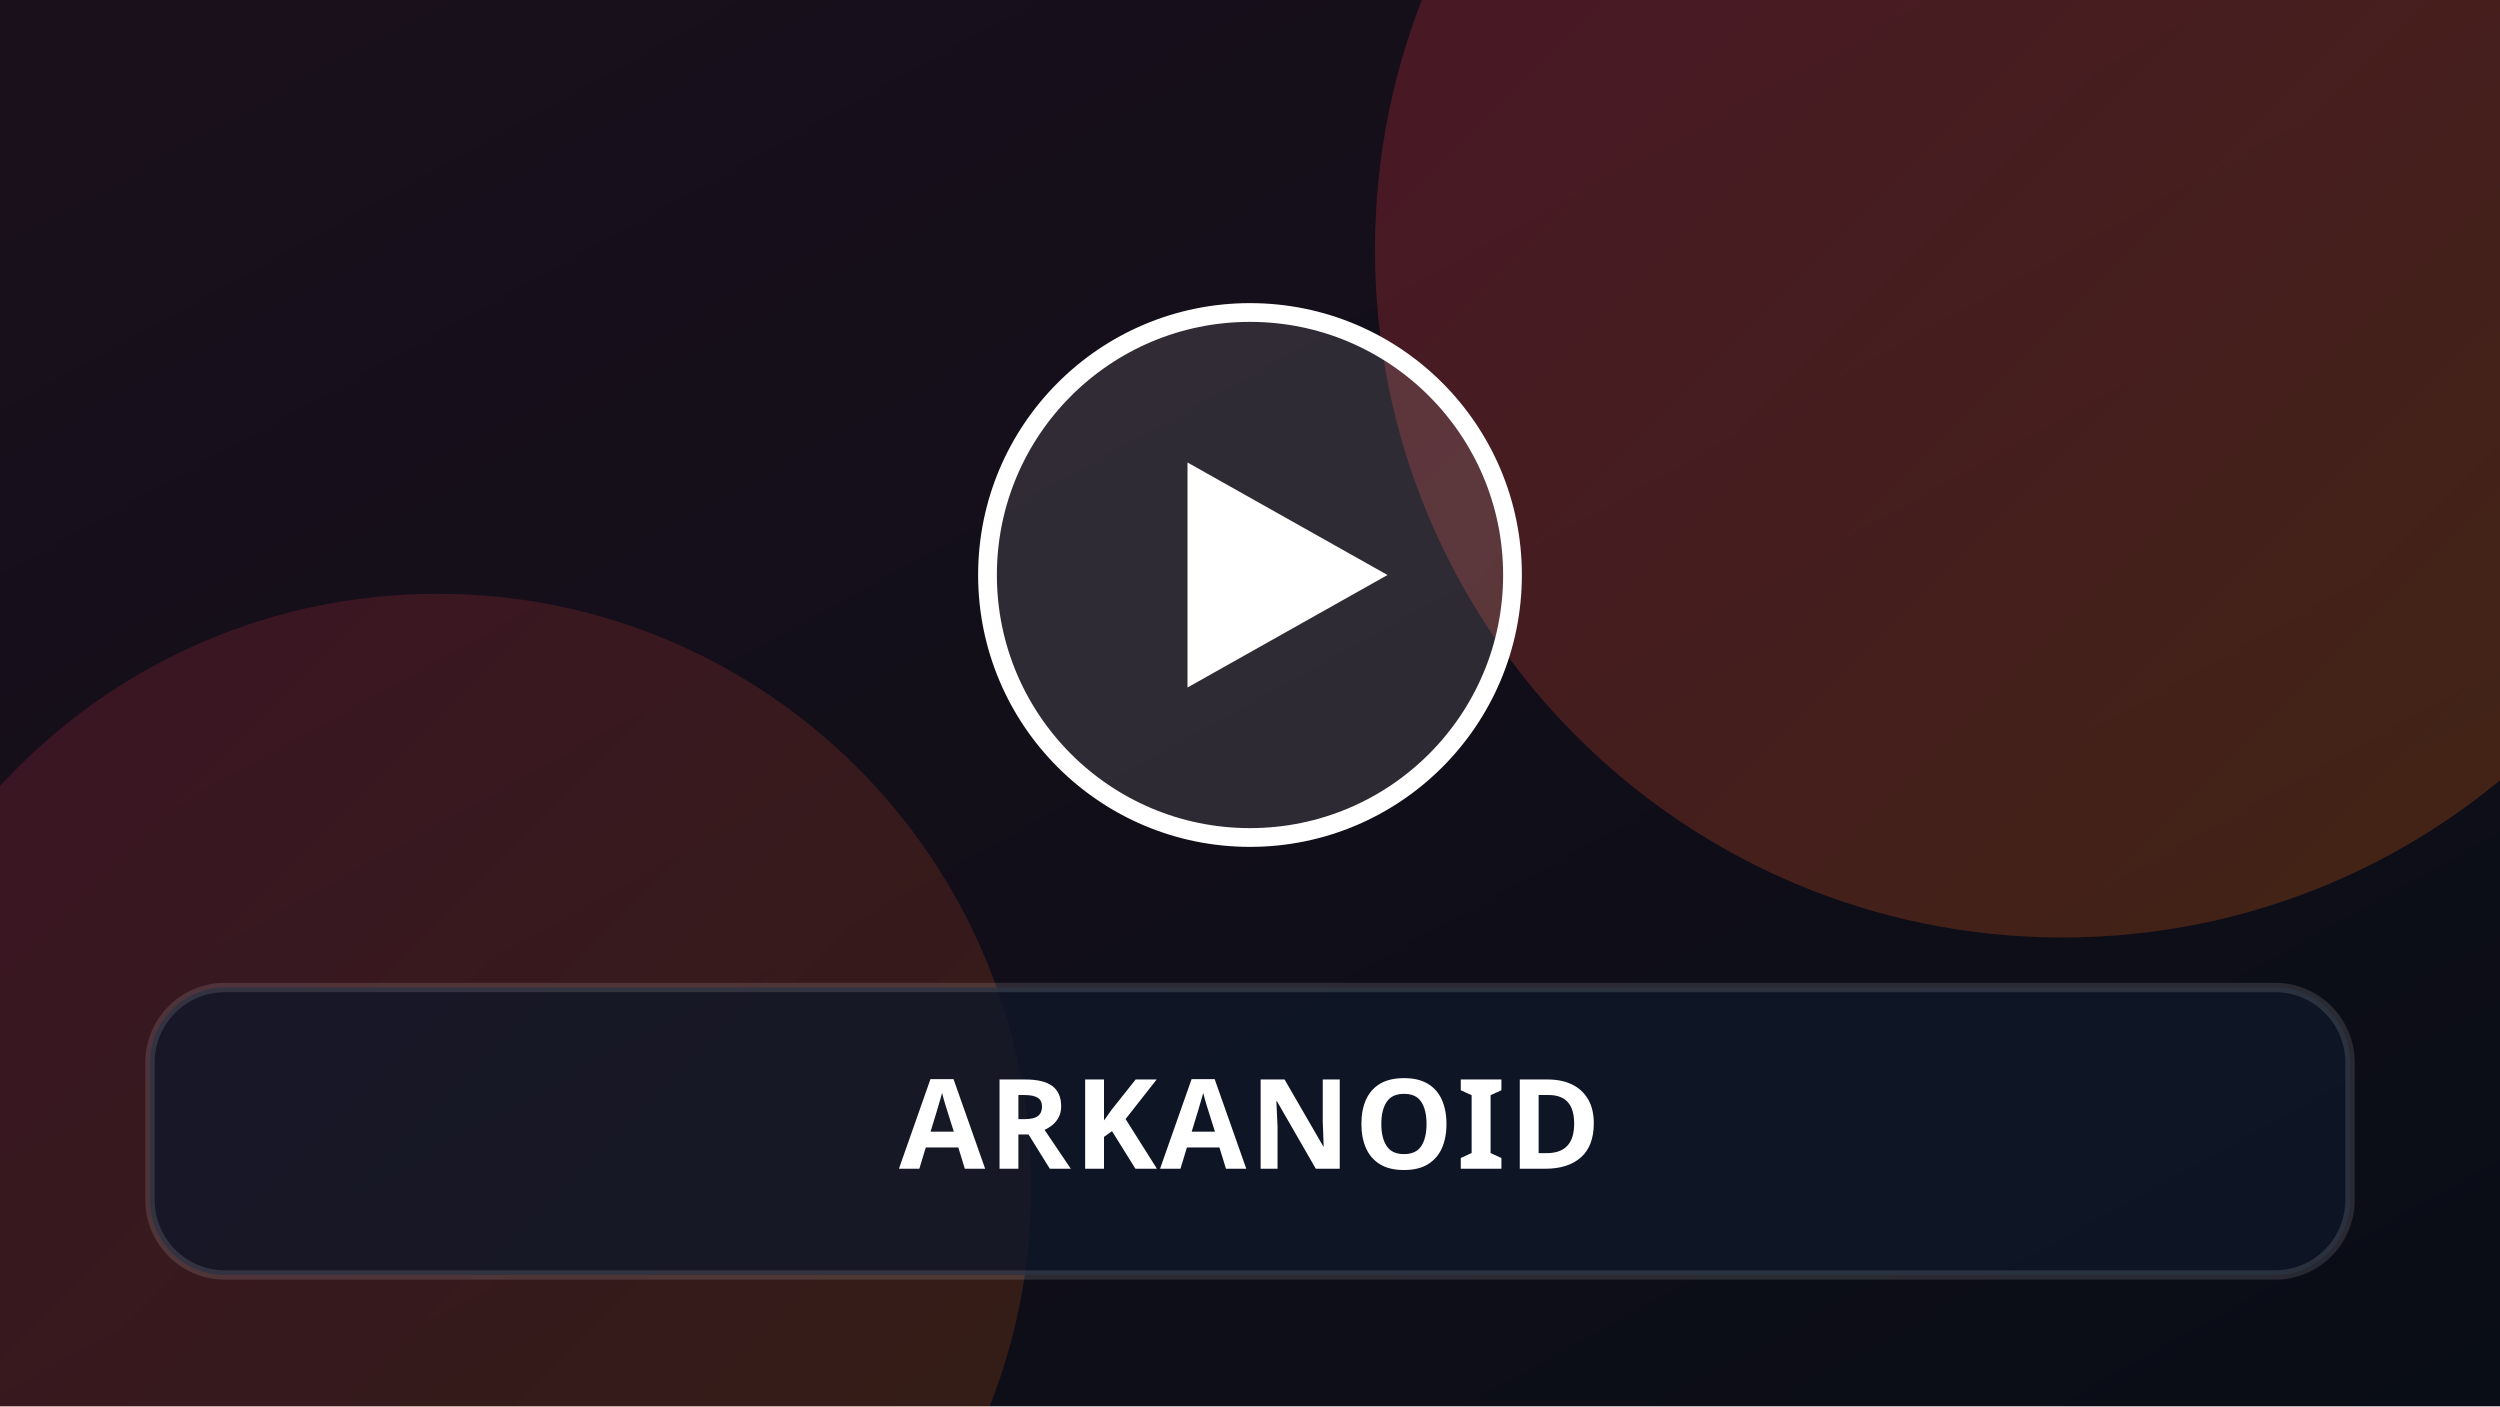
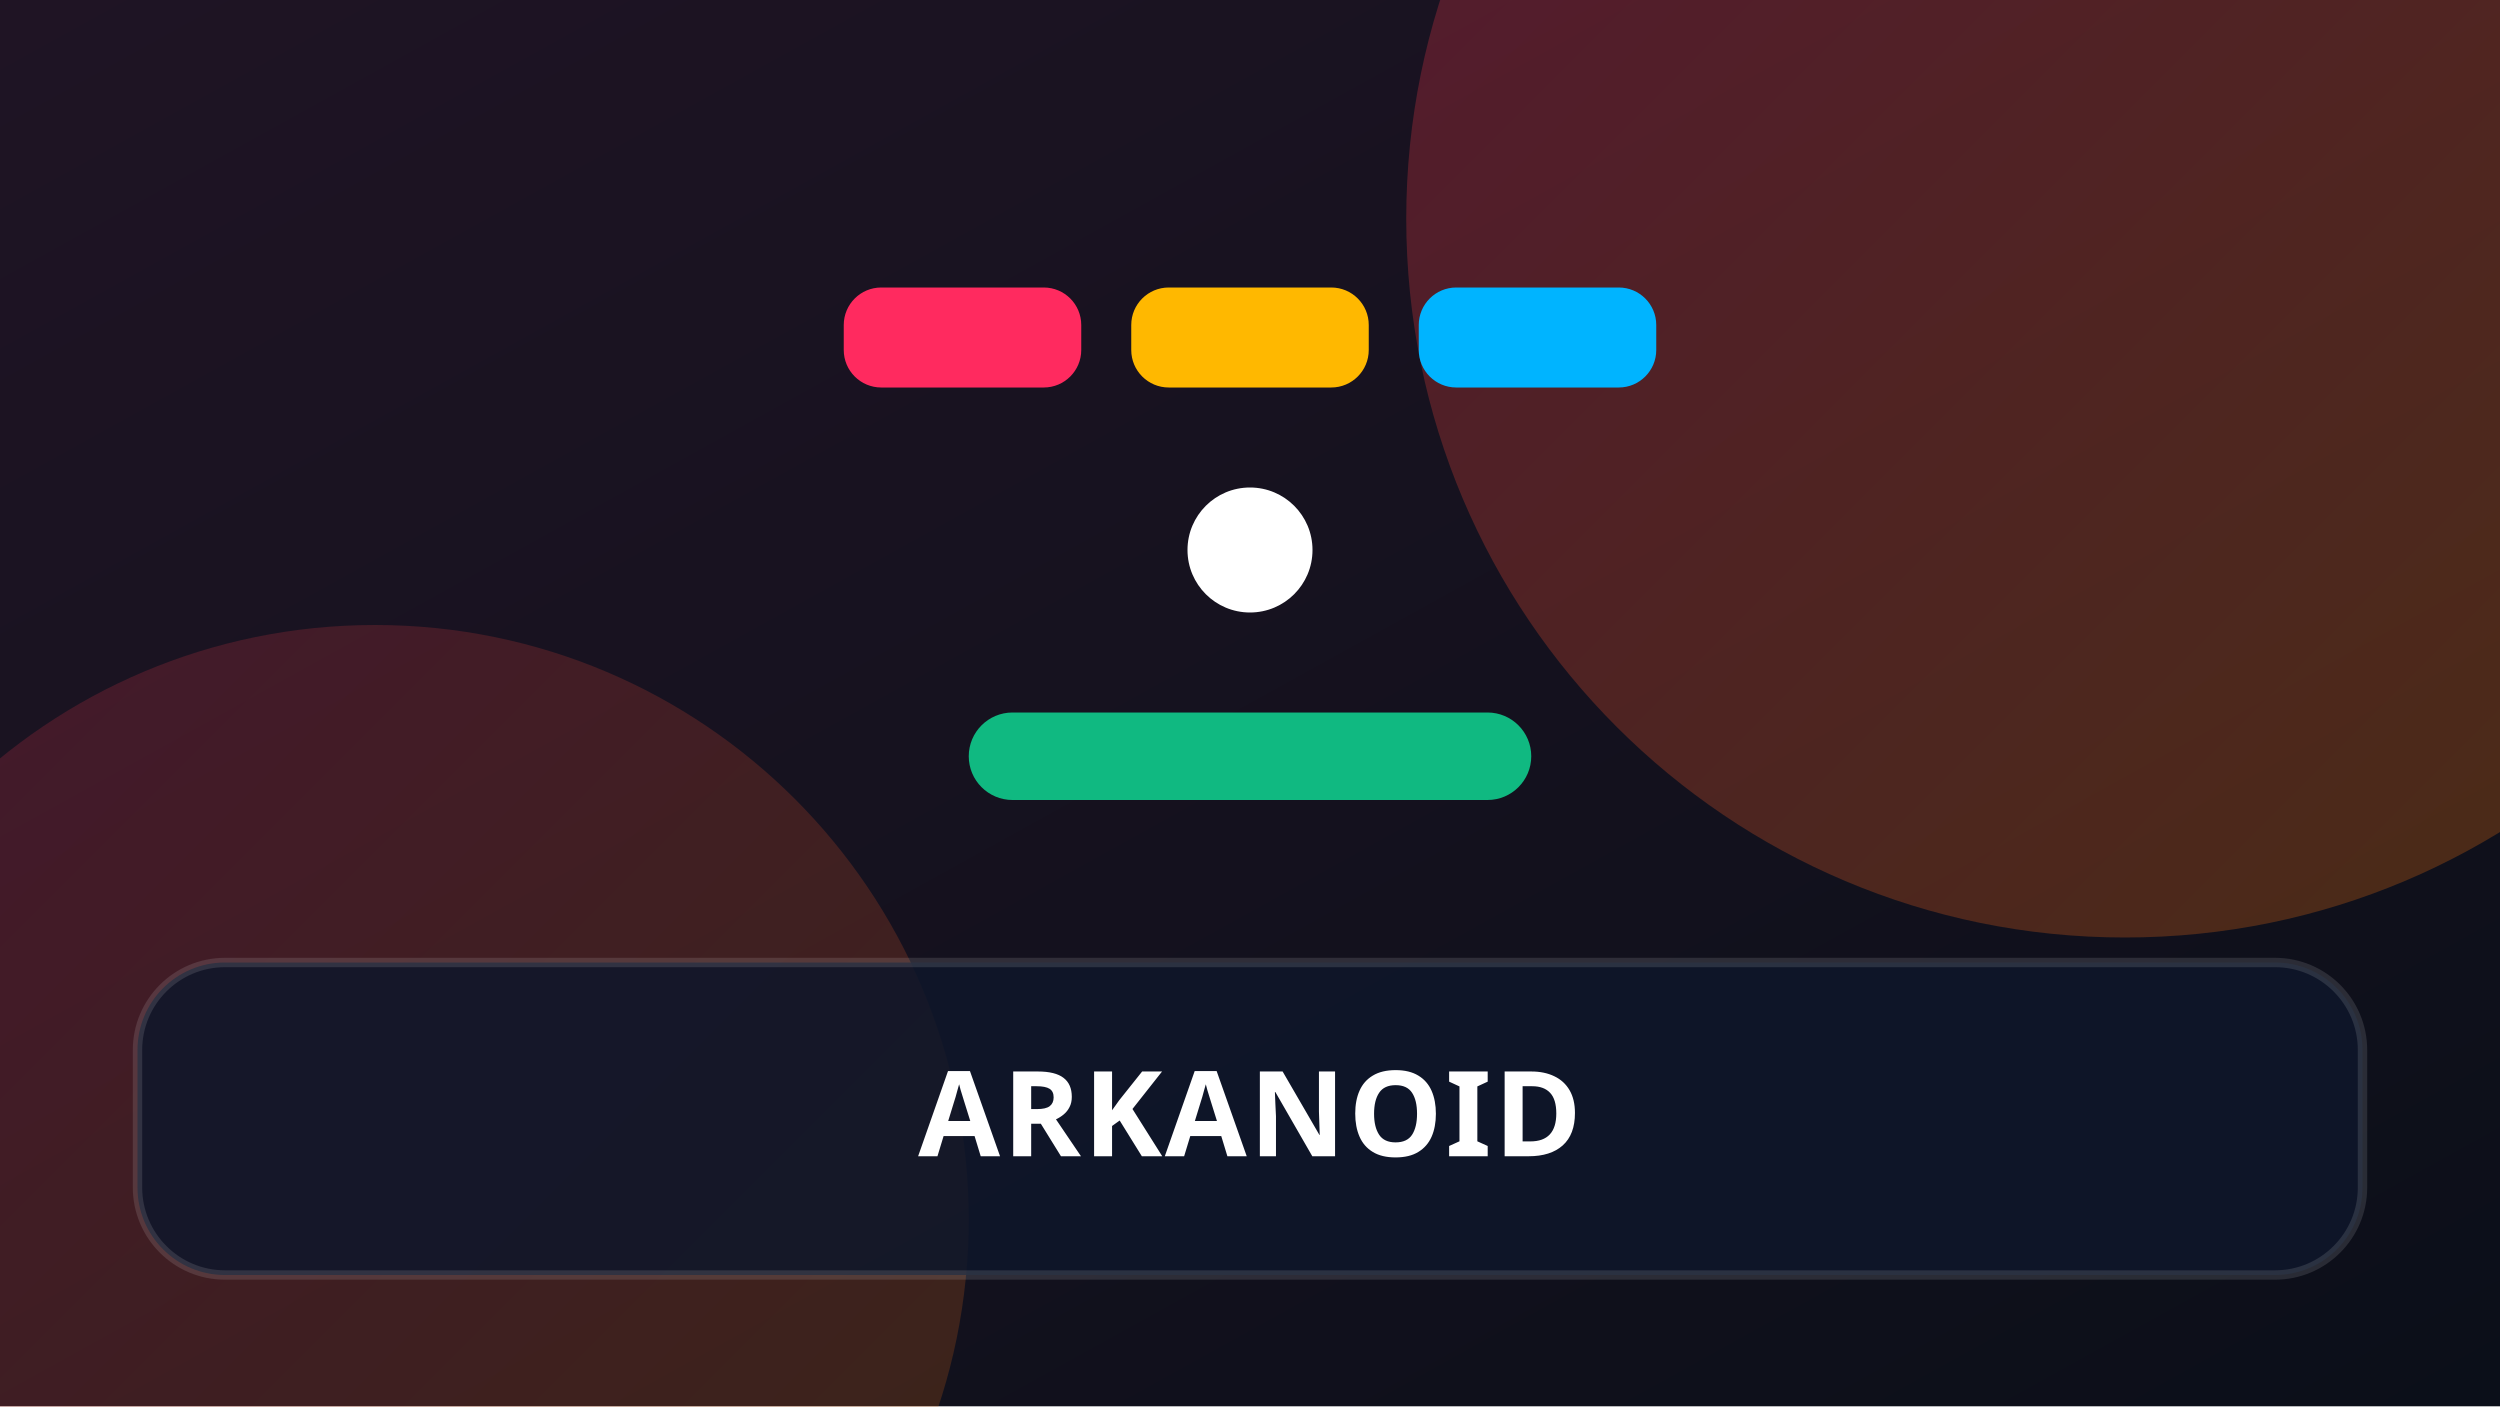
<svg xmlns="http://www.w3.org/2000/svg" viewBox="0 0 400 225">
  <defs>
    <linearGradient id="bg_game-038" x1="0" y1="0" x2="1" y2="1">
-       <stop offset="0%" stop-color="#1a101c" />
-       <stop offset="100%" stop-color="#090d16" />
+       <stop offset="0%" stop-color="#1f1424" />
+       <stop offset="100%" stop-color="#0b0f19" />
    </linearGradient>
    <linearGradient id="ac_game-038" x1="0" y1="0" x2="1" y2="1">
      <stop offset="0%" stop-color="#ff2a5f" />
-       <stop offset="100%" stop-color="#ff7b00" />
+       <stop offset="100%" stop-color="#ff8800" />
    </linearGradient>
  </defs>
  <rect width="400" height="225" fill="url(#bg_game-038)" />
-   <circle cx="330" cy="40" r="110" fill="url(#ac_game-038)" opacity="0.22" />
-   <circle cx="70" cy="190" r="95" fill="url(#ac_game-038)" opacity="0.16" />
-   <circle cx="200" cy="92" r="42" fill="rgba(255,255,255,0.12)" stroke="#fff" stroke-width="3" />
-   <polygon points="190,74 222,92 190,110" fill="#fff" />
-   <rect x="24" y="158" width="352" height="46" rx="12" fill="rgba(15,23,42,0.78)" stroke="rgba(255,255,255,0.12)" stroke-width="1.5" />
-   <text x="200" y="187" text-anchor="middle" font-family="Outfit, system-ui, sans-serif" font-weight="800" font-size="20" fill="#ffffff" letter-spacing="0.5">ARKANOID</text>
+   <circle cx="340" cy="35" r="115" fill="url(#ac_game-038)" opacity="0.25" />
+   <circle cx="60" cy="195" r="95" fill="url(#ac_game-038)" opacity="0.18" />
+   <rect x="135" y="46" width="38" height="16" rx="6" fill="#ff2a5f" />
+   <rect x="181" y="46" width="38" height="16" rx="6" fill="#ffb800" />
+   <rect x="227" y="46" width="38" height="16" rx="6" fill="#00b4ff" />
+   <circle cx="200" cy="88" r="10" fill="#fff" />
+   <rect x="155" y="114" width="90" height="14" rx="7" fill="#10b981" />
+   <rect x="22" y="154" width="356" height="50" rx="14" fill="rgba(15, 23, 42, 0.86)" stroke="rgba(255, 255, 255, 0.12)" stroke-width="1.5" />
+   <text x="200" y="185" text-anchor="middle" font-family="Outfit, system-ui, sans-serif" font-weight="800" font-size="19" fill="#ffffff" letter-spacing="0.4">ARKANOID</text>
</svg>
